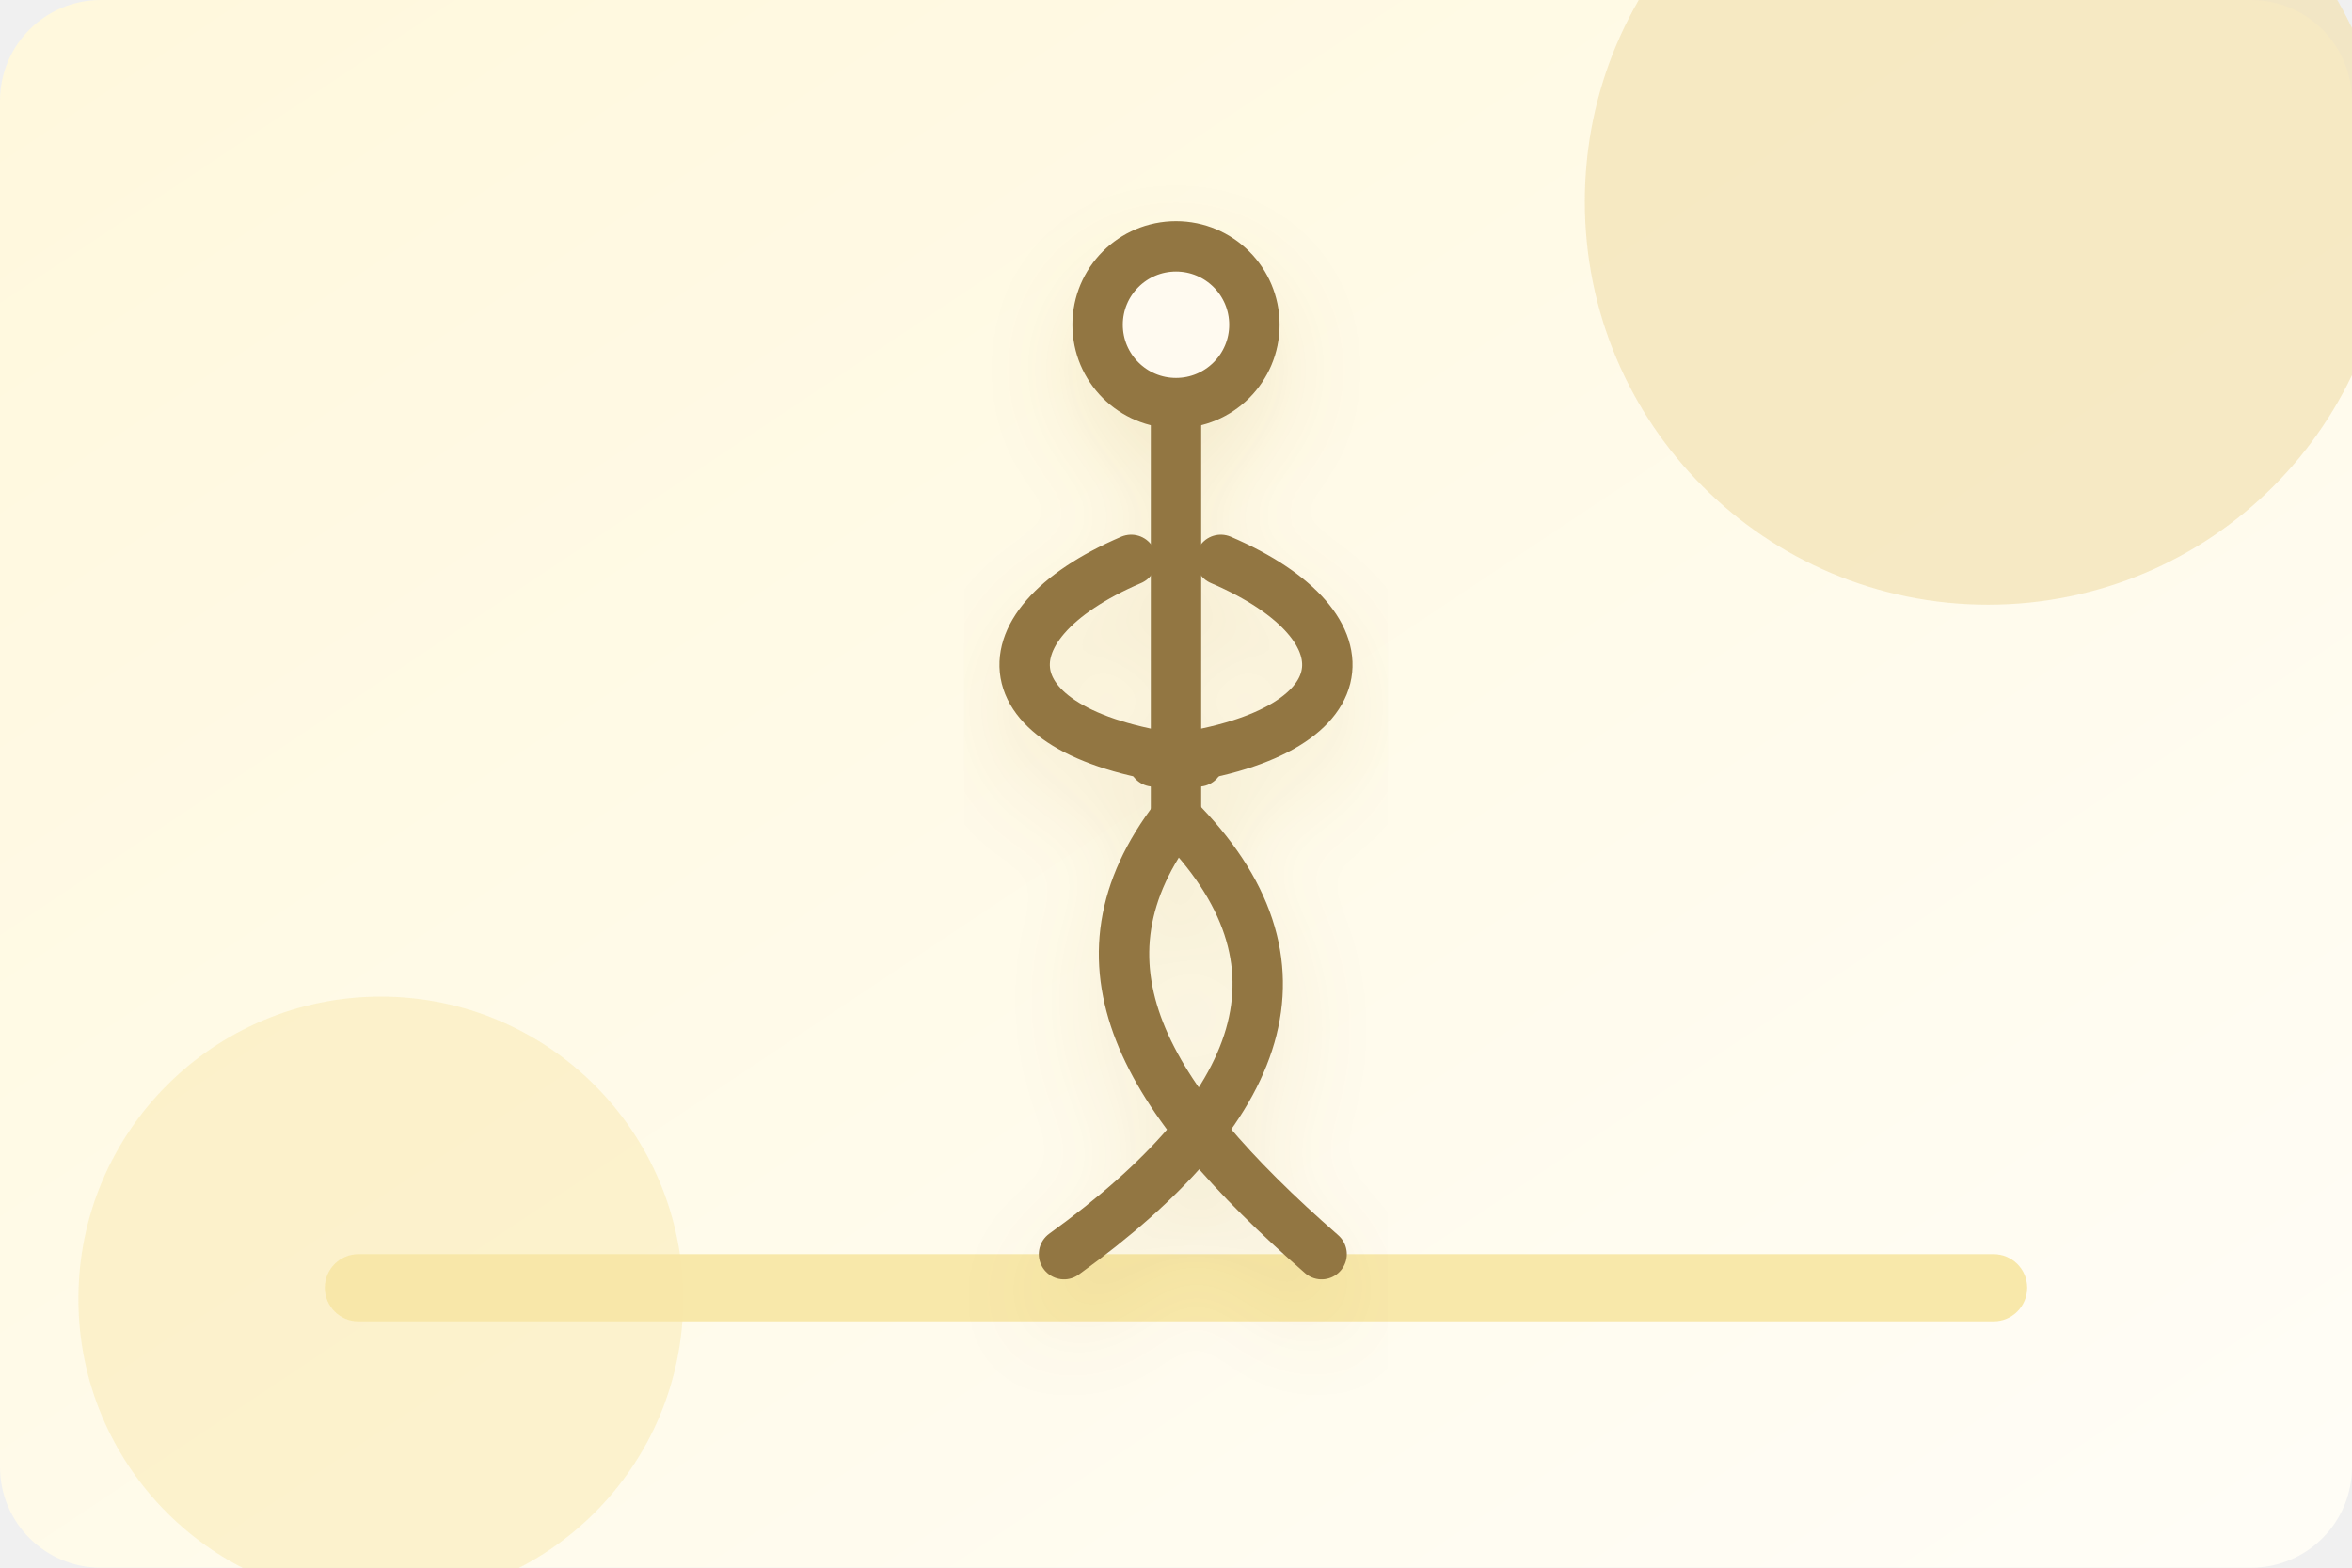
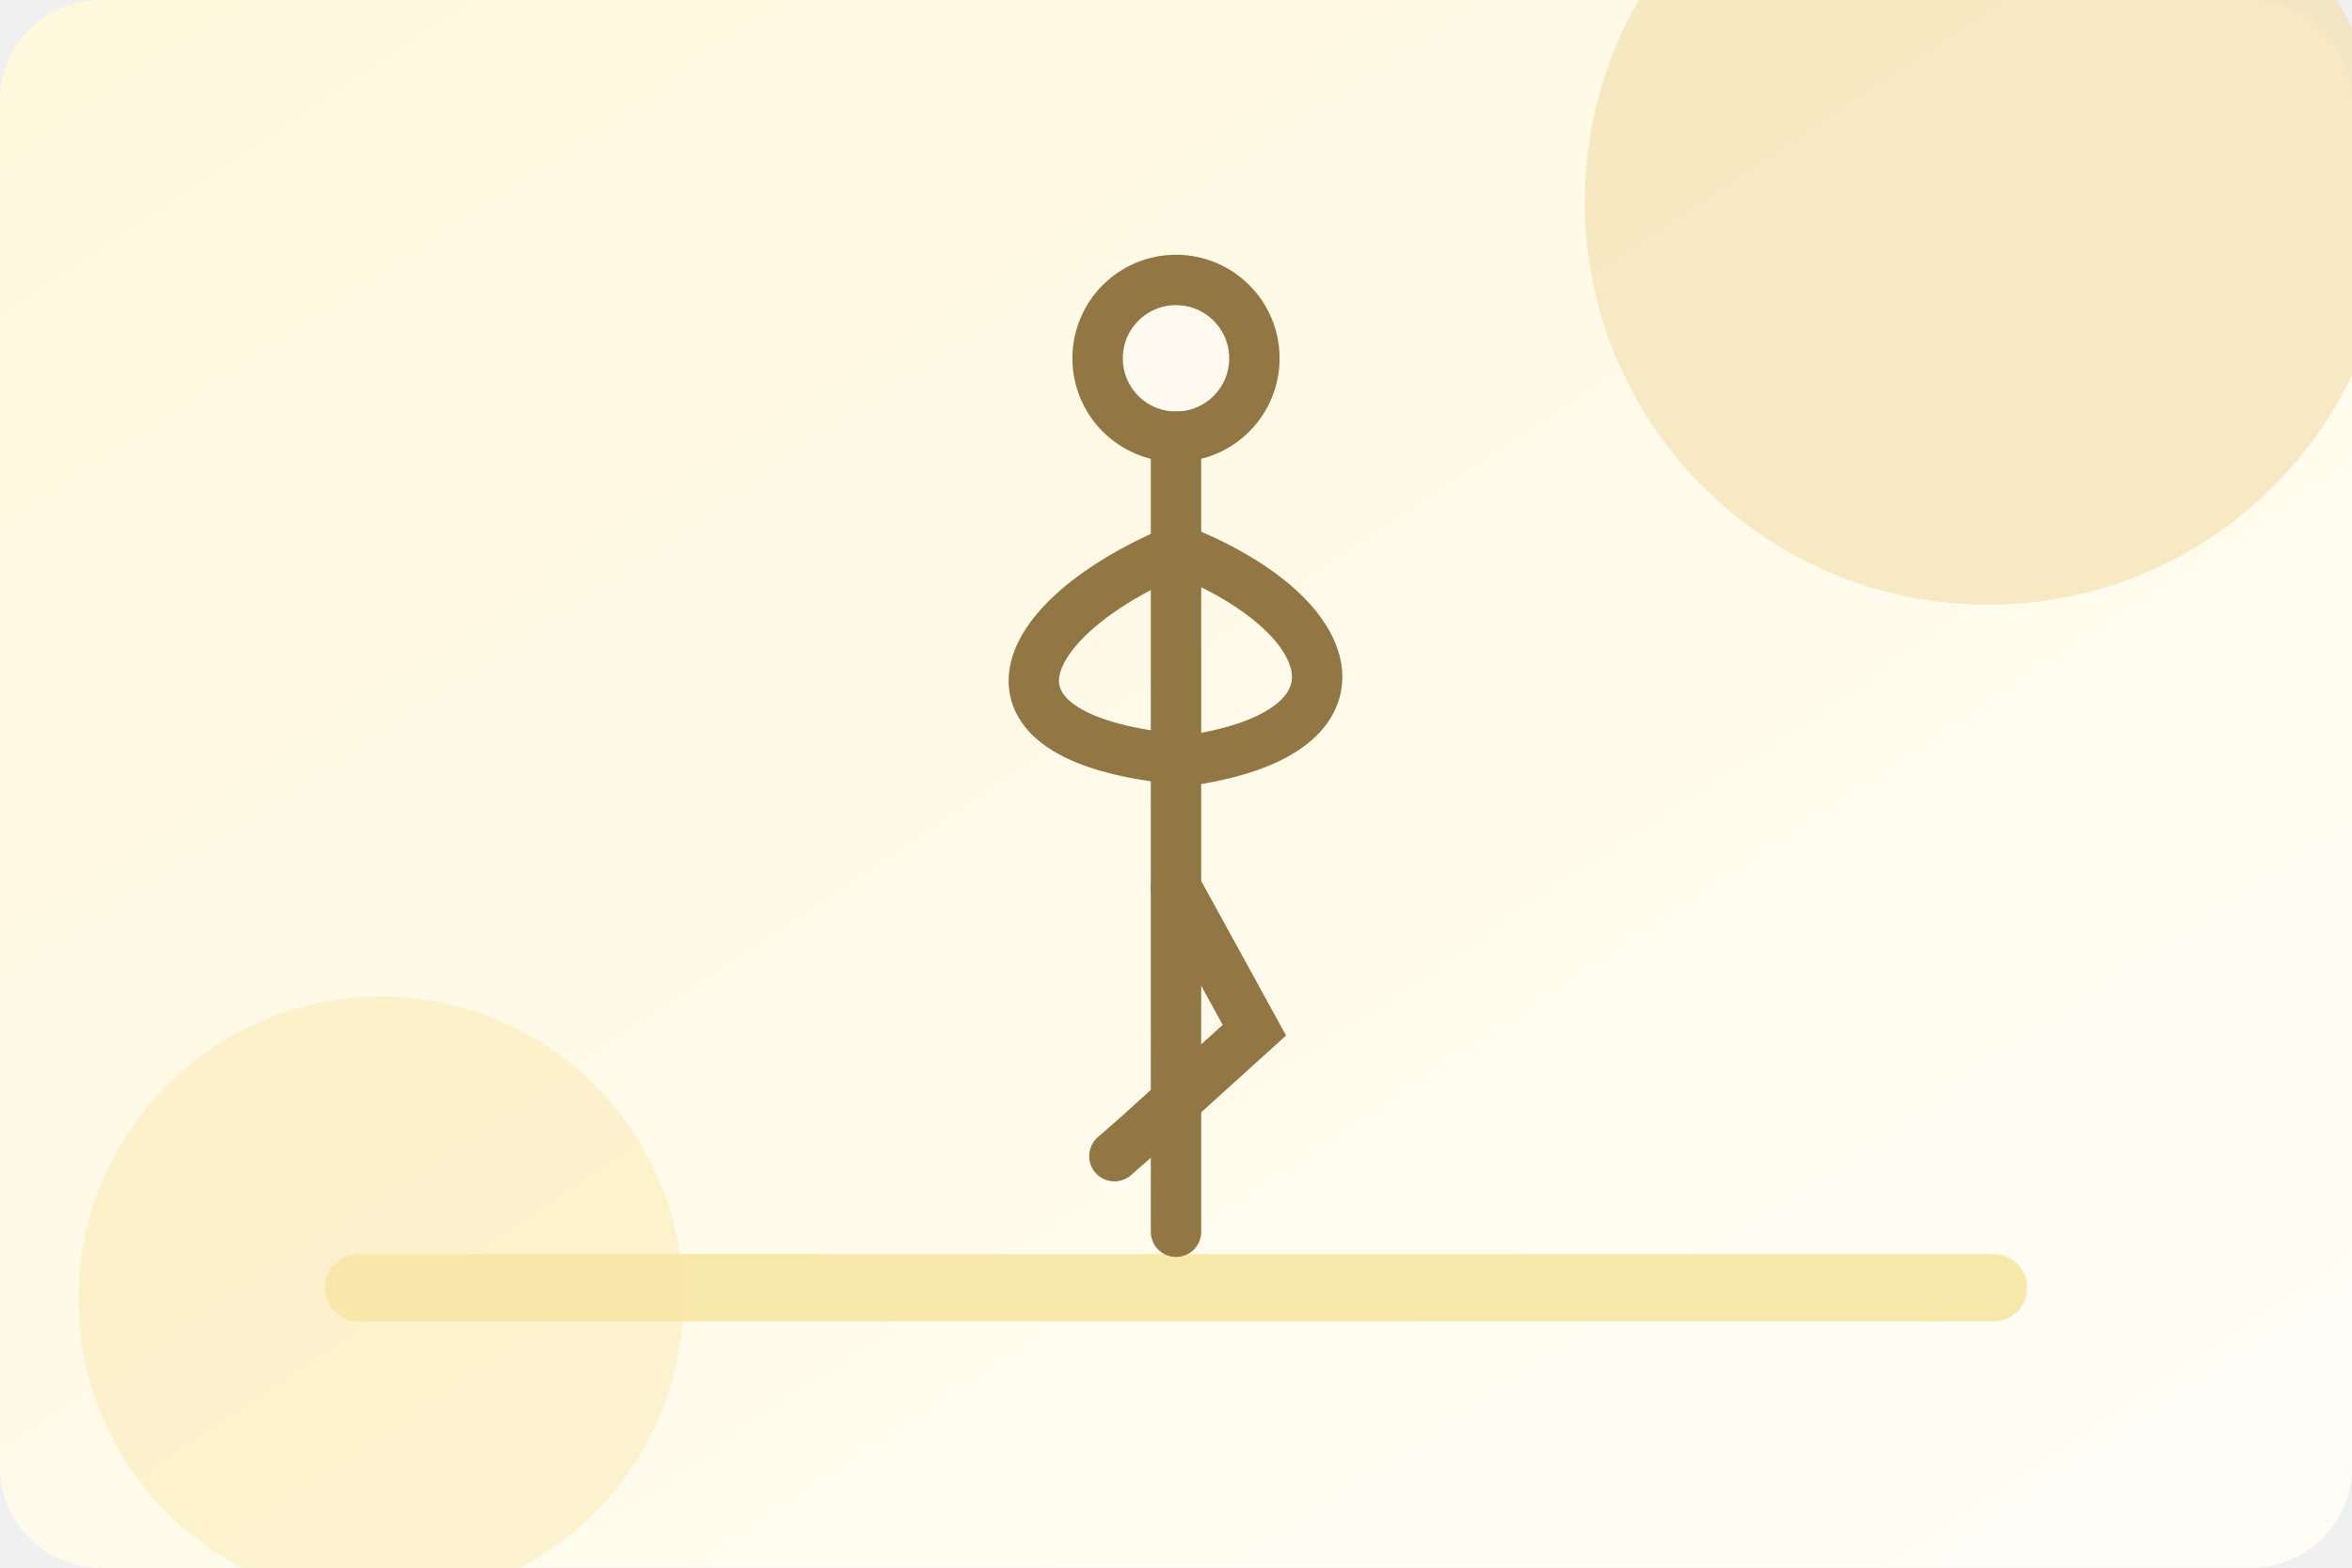
- <svg xmlns="http://www.w3.org/2000/svg" width="420" height="280" viewBox="0 0 420 280" role="img" aria-label="Garudasana">
+ <svg xmlns="http://www.w3.org/2000/svg" width="420" height="280" viewBox="0 0 420 280" fill="none">
+   <g clip-path="url(#clip0_175_49)">
+     <path d="M402 0H18C8.059 0 0 8.059 0 18V262C0 271.941 8.059 280 18 280H402C411.941 280 420 271.941 420 262V18C420 8.059 411.941 0 402 0Z" fill="url(#paint0_linear_175_49)" />
+     <path opacity="0.72" d="M355 108C394.765 108 427 75.764 427 36C427 -3.764 394.765 -36 355 -36C315.235 -36 283 -3.764 283 36C283 75.764 315.235 108 355 108Z" fill="#F3E2B4" />
+     <path opacity="0.44" d="M68 286C97.823 286 122 261.823 122 232C122 202.177 97.823 178 68 178C38.177 178 14 202.177 14 232C14 261.823 38.177 286 68 286Z" fill="#F8E7A7" />
+     <path opacity="0.95" d="M356 224H64C60.686 224 58 226.686 58 230C58 233.314 60.686 236 64 236H356C359.314 236 362 233.314 362 230C362 226.686 359.314 224 356 224Z" fill="#F8E7A7" />
+     <path d="M210 78C217.732 78 224 71.732 224 64C224 56.268 217.732 50 210 50C202.268 50 196 56.268 196 64C196 71.732 202.268 78 210 78Z" fill="#FFFAF0" stroke="#927643" stroke-width="9" stroke-linecap="round" stroke-linejoin="round" />
+     <path d="M210 78L210 220" stroke="#927643" stroke-width="9" stroke-linecap="round" stroke-linejoin="round" />
+     <path d="M209.5 98.5C181.5 110.5 171.5 131.5 209.5 135.5" stroke="#927643" stroke-width="9" stroke-linecap="round" stroke-linejoin="round" />
+     <path d="M212.5 99C240.5 111 245.5 131.5 211 136" stroke="#927643" stroke-width="9" stroke-linecap="round" stroke-linejoin="round" />
+     <path d="M210 158.5L224 184L203 203L199 206.5" stroke="#927643" stroke-width="9" stroke-linecap="round" />
+   </g>
  <defs>
-     <linearGradient id="bg" x1="0" y1="0" x2="1" y2="1">
-       <stop offset="0" stop-color="#fff8dc" />
-       <stop offset="1" stop-color="#fffdf7" />
+     <linearGradient id="paint0_linear_175_49" x1="0" y1="0" x2="258.462" y2="387.692" gradientUnits="userSpaceOnUse">
+       <stop stop-color="#FFF8DC" />
+       <stop offset="1" stop-color="#FFFDF7" />
    </linearGradient>
-     <filter id="softShadow" x="-20%" y="-20%" width="140%" height="140%">
-       <feDropShadow dx="0" dy="8" stdDeviation="8" flood-color="#a57a24" flood-opacity="0.12" />
-     </filter>
+     <clipPath id="clip0_175_49">
+       <rect width="420" height="280" fill="white" />
+     </clipPath>
  </defs>
-   <rect width="420" height="280" rx="18" fill="url(#bg)" />
-   <circle cx="355" cy="36" r="72" fill="#f3e2b4" opacity="0.72" />
-   <circle cx="68" cy="232" r="54" fill="#f8e7a7" opacity="0.44" />
-   <rect x="58" y="224" width="304" height="12" rx="6" fill="#f8e7a7" opacity="0.95" />
-   <g filter="url(#softShadow)">
-     <g stroke="#927643" stroke-width="9" stroke-linecap="round" stroke-linejoin="round" fill="none">
-       <circle cx="210" cy="58" r="14" fill="#fffaf0" />
-       <path d="M210 74 L210 146" />
-       <path d="M210 146 C190 172 204 196 236 224" />
-       <path d="M210 146 C236 172 226 198 190 224" />
-       <path d="M202 100 C174 112 176 132 214 136" />
-       <path d="M218 100 C246 112 244 132 206 136" />
-     </g>
-   </g>
</svg>
